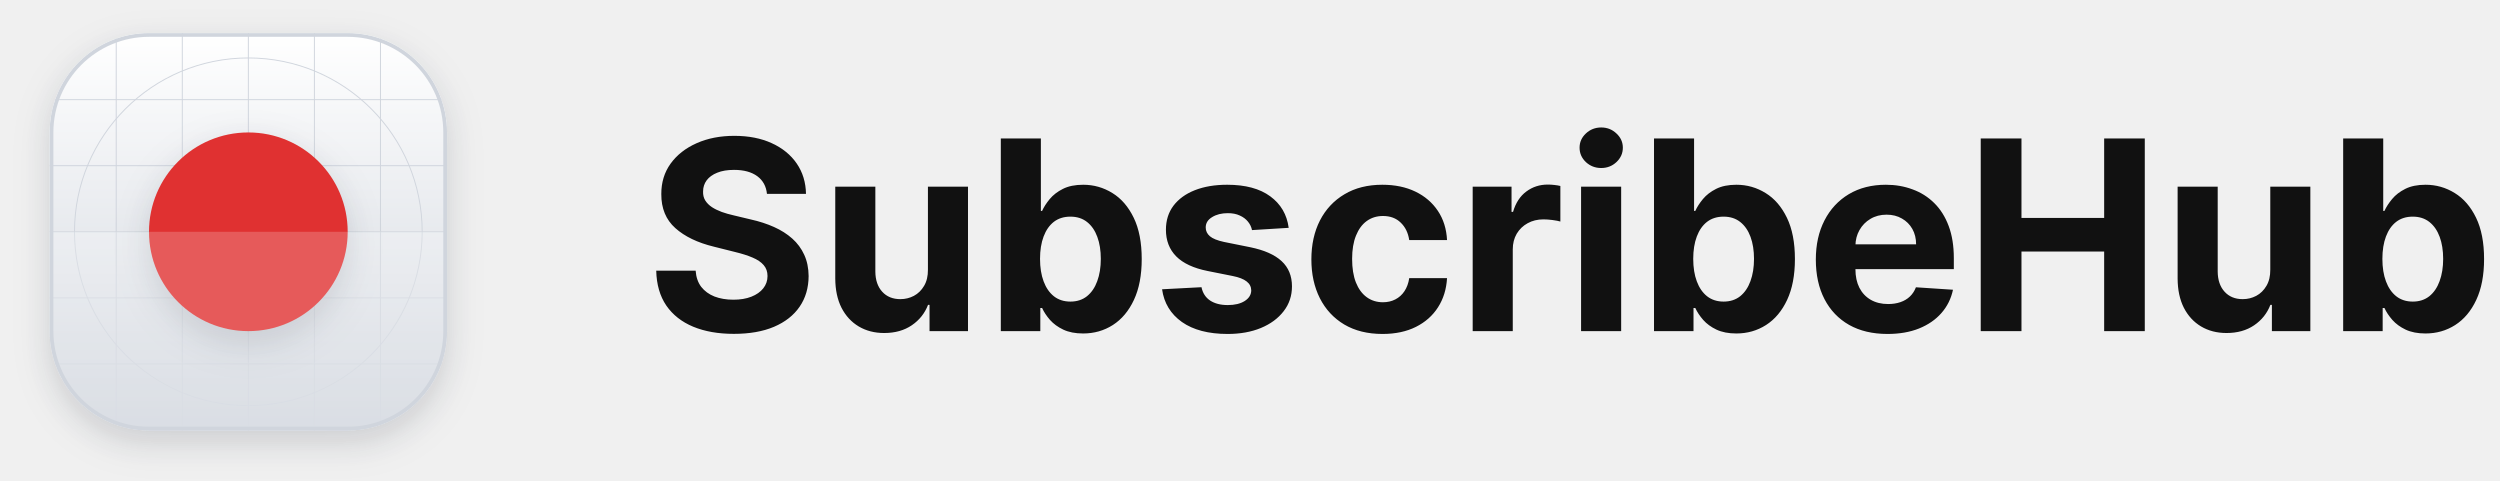
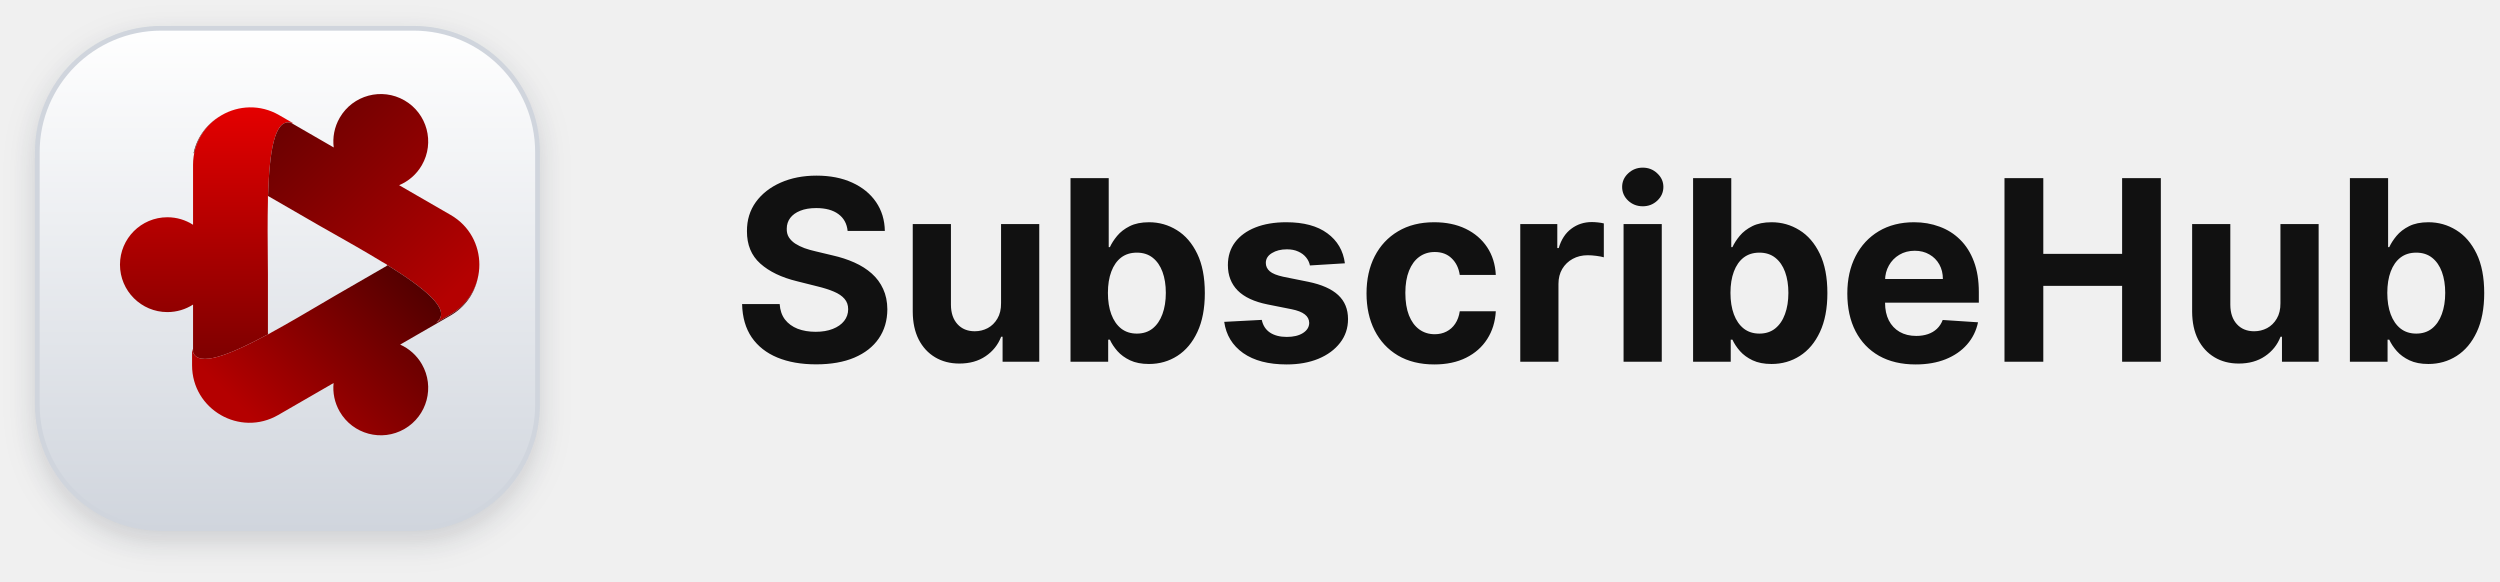
- <svg xmlns="http://www.w3.org/2000/svg" width="151" height="29" viewBox="0 0 151 29" fill="none">
-   <g filter="url(#filter0_dd_1_4204)">
-     <g clip-path="url(#clip0_1_4204)">
-       <rect x="3" y="2" width="24" height="24" rx="6" fill="white" />
-       <rect x="3" y="2" width="24" height="24" rx="6" fill="url(#paint0_linear_1_4204)" />
-       <path fill-rule="evenodd" clip-rule="evenodd" d="M15 3.529C9.217 3.529 4.529 8.217 4.529 14C4.529 19.783 9.217 24.471 15 24.471C20.783 24.471 25.471 19.783 25.471 14C25.471 8.217 20.783 3.529 15 3.529ZM4.471 14C4.471 8.185 9.185 3.471 15 3.471C20.815 3.471 25.529 8.185 25.529 14C25.529 19.815 20.815 24.529 15 24.529C9.185 24.529 4.471 19.815 4.471 14Z" fill="#D0D5DD" />
-       <path fill-rule="evenodd" clip-rule="evenodd" d="M15 11.058C13.375 11.058 12.058 12.376 12.058 14C12.058 15.625 13.375 16.942 15 16.942C16.625 16.942 17.942 15.625 17.942 14C17.942 12.376 16.625 11.058 15 11.058ZM12 14C12 12.343 13.343 11 15 11C16.657 11 18 12.343 18 14C18 15.657 16.657 17 15 17C13.343 17 12 15.657 12 14Z" fill="#D0D5DD" />
-       <path fill-rule="evenodd" clip-rule="evenodd" d="M15 11.99C13.89 11.99 12.99 12.89 12.99 14C12.99 15.11 13.89 16.009 15 16.009C16.11 16.009 17.01 15.11 17.01 14C17.01 12.89 16.11 11.99 15 11.99ZM12.932 14C12.932 12.858 13.858 11.932 15 11.932C16.142 11.932 17.068 12.858 17.068 14C17.068 15.142 16.142 16.068 15 16.068C13.858 16.068 12.932 15.142 12.932 14Z" fill="#D0D5DD" />
-       <path d="M14.971 2H15.029V26H14.971V2Z" fill="#D0D5DD" />
-       <path d="M27 13.971L27 14.029L3 14.029L3 13.971L27 13.971Z" fill="#D0D5DD" />
-       <path d="M22.951 2H23.01V26H22.951V2Z" fill="#D0D5DD" />
-       <path d="M10.981 2H11.039V26H10.981V2Z" fill="#D0D5DD" />
-       <path d="M18.961 2H19.019V26H18.961V2Z" fill="#D0D5DD" />
-       <path d="M6.99 2H7.049V26H6.99V2Z" fill="#D0D5DD" />
-       <path d="M27 21.951L27 22.009L3 22.009L3 21.951L27 21.951Z" fill="#D0D5DD" />
-       <path d="M27 9.98L27 10.039L3 10.039L3 9.98L27 9.98Z" fill="#D0D5DD" />
-       <path d="M27 17.961L27 18.019L3 18.019L3 17.961L27 17.961Z" fill="#D0D5DD" />
-       <path d="M27 5.99L27 6.048L3 6.048L3 5.99L27 5.99Z" fill="#D0D5DD" />
-       <g filter="url(#filter1_dd_1_4204)">
-         <circle cx="15" cy="14" r="6" fill="#E03131" />
-       </g>
-       <g filter="url(#filter2_b_1_4204)">
-         <path d="M3 14H27V16.4C27 19.76 27 21.441 26.346 22.724C25.771 23.853 24.853 24.771 23.724 25.346C22.441 26 20.76 26 17.4 26H12.6C9.24 26 7.56 26 6.276 25.346C5.147 24.771 4.229 23.853 3.654 22.724C3 21.441 3 19.76 3 16.4V14Z" fill="white" fill-opacity="0.2" />
-       </g>
-     </g>
-     <rect x="3.112" y="2.112" width="23.775" height="23.775" rx="5.888" stroke="#D0D5DD" stroke-width="0.225" />
+ <svg xmlns="http://www.w3.org/2000/svg" width="232" height="54" viewBox="0 0 232 54" fill="none">
+   <g filter="url(#filter0_dd_50_927)">
+     <rect x="-0.22" y="0.22" width="46.42" height="46.42" rx="11.495" transform="matrix(-1 -8.74228e-08 -8.74228e-08 1 49.6613 2.40392)" fill="white" />
+     <rect x="-0.22" y="0.22" width="46.42" height="46.42" rx="11.495" transform="matrix(-1 -8.74228e-08 -8.74228e-08 1 49.6613 2.40392)" fill="url(#paint0_linear_50_927)" />
+     <rect x="-0.22" y="0.22" width="46.42" height="46.42" rx="11.495" transform="matrix(-1 -8.74228e-08 -8.74228e-08 1 49.6613 2.40392)" stroke="#D0D5DD" stroke-width="0.439" />
  </g>
-   <path d="M46.324 11.71C46.278 11.252 46.083 10.896 45.739 10.642C45.394 10.388 44.926 10.261 44.335 10.261C43.934 10.261 43.595 10.318 43.318 10.432C43.042 10.542 42.83 10.695 42.682 10.892C42.538 11.089 42.466 11.312 42.466 11.562C42.458 11.771 42.502 11.953 42.597 12.108C42.695 12.263 42.83 12.398 43 12.511C43.17 12.621 43.367 12.718 43.591 12.801C43.814 12.881 44.053 12.949 44.307 13.006L45.352 13.256C45.86 13.369 46.326 13.521 46.75 13.71C47.174 13.9 47.542 14.133 47.852 14.409C48.163 14.686 48.403 15.011 48.574 15.386C48.748 15.761 48.837 16.191 48.841 16.676C48.837 17.388 48.655 18.006 48.295 18.528C47.939 19.047 47.424 19.451 46.75 19.739C46.08 20.023 45.271 20.165 44.324 20.165C43.385 20.165 42.566 20.021 41.869 19.733C41.176 19.445 40.635 19.019 40.244 18.454C39.858 17.886 39.655 17.184 39.636 16.347H42.017C42.044 16.737 42.155 17.062 42.352 17.324C42.553 17.581 42.82 17.776 43.153 17.909C43.49 18.038 43.871 18.102 44.295 18.102C44.712 18.102 45.074 18.042 45.381 17.921C45.691 17.799 45.932 17.631 46.102 17.415C46.273 17.199 46.358 16.951 46.358 16.671C46.358 16.409 46.28 16.189 46.125 16.011C45.974 15.833 45.75 15.682 45.455 15.557C45.163 15.432 44.805 15.318 44.381 15.216L43.114 14.898C42.133 14.659 41.358 14.286 40.79 13.778C40.222 13.271 39.939 12.587 39.943 11.727C39.939 11.023 40.127 10.407 40.506 9.881C40.888 9.354 41.413 8.943 42.08 8.648C42.746 8.352 43.504 8.205 44.352 8.205C45.216 8.205 45.97 8.352 46.614 8.648C47.261 8.943 47.765 9.354 48.125 9.881C48.485 10.407 48.67 11.017 48.682 11.71H46.324ZM56.047 16.284V11.273H58.467V20H56.144V18.415H56.053C55.856 18.926 55.528 19.337 55.07 19.648C54.615 19.958 54.06 20.114 53.405 20.114C52.822 20.114 52.308 19.981 51.865 19.716C51.422 19.451 51.075 19.074 50.825 18.585C50.579 18.097 50.454 17.511 50.45 16.829V11.273H52.871V16.398C52.874 16.913 53.013 17.32 53.285 17.619C53.558 17.919 53.924 18.068 54.382 18.068C54.674 18.068 54.947 18.002 55.2 17.869C55.454 17.733 55.659 17.532 55.814 17.267C55.973 17.002 56.051 16.674 56.047 16.284ZM60.449 20V8.364H62.869V12.739H62.943C63.049 12.504 63.203 12.265 63.403 12.023C63.608 11.777 63.873 11.572 64.199 11.409C64.528 11.242 64.938 11.159 65.426 11.159C66.062 11.159 66.65 11.326 67.188 11.659C67.725 11.989 68.155 12.487 68.477 13.153C68.799 13.816 68.96 14.648 68.96 15.648C68.96 16.621 68.803 17.443 68.489 18.114C68.178 18.78 67.754 19.286 67.216 19.631C66.682 19.972 66.083 20.142 65.421 20.142C64.951 20.142 64.551 20.064 64.222 19.909C63.896 19.754 63.629 19.559 63.42 19.324C63.212 19.085 63.053 18.845 62.943 18.602H62.835V20H60.449ZM62.818 15.636C62.818 16.155 62.89 16.608 63.034 16.994C63.178 17.381 63.386 17.682 63.659 17.898C63.932 18.11 64.263 18.216 64.653 18.216C65.047 18.216 65.381 18.108 65.653 17.892C65.926 17.672 66.133 17.369 66.273 16.983C66.417 16.593 66.489 16.144 66.489 15.636C66.489 15.133 66.419 14.689 66.278 14.307C66.138 13.924 65.932 13.625 65.659 13.409C65.386 13.193 65.051 13.085 64.653 13.085C64.26 13.085 63.926 13.189 63.653 13.398C63.385 13.606 63.178 13.902 63.034 14.284C62.89 14.667 62.818 15.117 62.818 15.636ZM77.837 13.761L75.621 13.898C75.583 13.708 75.501 13.538 75.376 13.386C75.251 13.231 75.087 13.108 74.882 13.017C74.681 12.922 74.441 12.875 74.16 12.875C73.785 12.875 73.469 12.954 73.212 13.114C72.954 13.269 72.825 13.477 72.825 13.739C72.825 13.947 72.909 14.123 73.075 14.267C73.242 14.411 73.528 14.527 73.933 14.614L75.513 14.932C76.361 15.106 76.994 15.386 77.41 15.773C77.827 16.159 78.035 16.667 78.035 17.296C78.035 17.867 77.867 18.369 77.53 18.801C77.197 19.233 76.738 19.57 76.155 19.812C75.575 20.051 74.907 20.171 74.149 20.171C72.994 20.171 72.073 19.93 71.388 19.449C70.706 18.964 70.306 18.305 70.189 17.472L72.57 17.347C72.642 17.699 72.816 17.968 73.092 18.153C73.369 18.335 73.723 18.426 74.155 18.426C74.579 18.426 74.92 18.345 75.178 18.182C75.439 18.015 75.572 17.801 75.575 17.54C75.572 17.32 75.479 17.14 75.297 17C75.115 16.856 74.835 16.746 74.456 16.671L72.945 16.369C72.092 16.199 71.458 15.903 71.041 15.483C70.628 15.062 70.422 14.527 70.422 13.875C70.422 13.314 70.573 12.831 70.876 12.426C71.183 12.021 71.613 11.708 72.166 11.489C72.723 11.269 73.374 11.159 74.121 11.159C75.223 11.159 76.09 11.392 76.723 11.858C77.359 12.324 77.731 12.958 77.837 13.761ZM83.503 20.171C82.609 20.171 81.84 19.981 81.196 19.602C80.556 19.22 80.063 18.689 79.719 18.011C79.378 17.333 79.207 16.553 79.207 15.671C79.207 14.777 79.38 13.992 79.724 13.318C80.073 12.64 80.567 12.112 81.207 11.733C81.847 11.35 82.609 11.159 83.492 11.159C84.253 11.159 84.919 11.297 85.492 11.574C86.063 11.85 86.516 12.239 86.849 12.739C87.183 13.239 87.367 13.826 87.401 14.5H85.117C85.052 14.064 84.882 13.714 84.605 13.449C84.332 13.18 83.974 13.046 83.531 13.046C83.156 13.046 82.829 13.148 82.548 13.352C82.272 13.553 82.056 13.847 81.901 14.233C81.745 14.619 81.668 15.087 81.668 15.636C81.668 16.193 81.743 16.667 81.895 17.057C82.05 17.447 82.268 17.744 82.548 17.949C82.829 18.153 83.156 18.256 83.531 18.256C83.808 18.256 84.056 18.199 84.276 18.085C84.499 17.972 84.683 17.807 84.827 17.591C84.974 17.371 85.071 17.108 85.117 16.801H87.401C87.363 17.468 87.181 18.055 86.855 18.562C86.533 19.066 86.088 19.46 85.52 19.744C84.952 20.028 84.279 20.171 83.503 20.171ZM88.95 20V11.273H91.297V12.796H91.388C91.547 12.254 91.814 11.845 92.189 11.568C92.564 11.288 92.996 11.148 93.484 11.148C93.606 11.148 93.736 11.155 93.876 11.171C94.017 11.186 94.14 11.206 94.246 11.233V13.381C94.132 13.347 93.975 13.316 93.774 13.29C93.573 13.263 93.39 13.25 93.223 13.25C92.867 13.25 92.549 13.328 92.269 13.483C91.992 13.634 91.772 13.847 91.609 14.119C91.45 14.392 91.371 14.706 91.371 15.062V20H88.95ZM95.497 20V11.273H97.918V20H95.497ZM96.713 10.148C96.353 10.148 96.044 10.028 95.787 9.79C95.533 9.547 95.406 9.258 95.406 8.92C95.406 8.587 95.533 8.301 95.787 8.062C96.044 7.82 96.353 7.699 96.713 7.699C97.073 7.699 97.38 7.82 97.633 8.062C97.891 8.301 98.02 8.587 98.02 8.92C98.02 9.258 97.891 9.547 97.633 9.79C97.38 10.028 97.073 10.148 96.713 10.148ZM99.902 20V8.364H102.322V12.739H102.396C102.502 12.504 102.656 12.265 102.857 12.023C103.061 11.777 103.326 11.572 103.652 11.409C103.982 11.242 104.391 11.159 104.879 11.159C105.516 11.159 106.103 11.326 106.641 11.659C107.179 11.989 107.608 12.487 107.93 13.153C108.252 13.816 108.413 14.648 108.413 15.648C108.413 16.621 108.256 17.443 107.942 18.114C107.631 18.78 107.207 19.286 106.669 19.631C106.135 19.972 105.536 20.142 104.874 20.142C104.404 20.142 104.004 20.064 103.675 19.909C103.349 19.754 103.082 19.559 102.874 19.324C102.665 19.085 102.506 18.845 102.396 18.602H102.288V20H99.902ZM102.271 15.636C102.271 16.155 102.343 16.608 102.487 16.994C102.631 17.381 102.839 17.682 103.112 17.898C103.385 18.11 103.716 18.216 104.107 18.216C104.5 18.216 104.834 18.108 105.107 17.892C105.379 17.672 105.586 17.369 105.726 16.983C105.87 16.593 105.942 16.144 105.942 15.636C105.942 15.133 105.872 14.689 105.732 14.307C105.591 13.924 105.385 13.625 105.112 13.409C104.839 13.193 104.504 13.085 104.107 13.085C103.713 13.085 103.379 13.189 103.107 13.398C102.838 13.606 102.631 13.902 102.487 14.284C102.343 14.667 102.271 15.117 102.271 15.636ZM114.006 20.171C113.108 20.171 112.335 19.989 111.688 19.625C111.044 19.258 110.547 18.739 110.199 18.068C109.85 17.394 109.676 16.597 109.676 15.676C109.676 14.778 109.85 13.991 110.199 13.312C110.547 12.634 111.038 12.106 111.67 11.727C112.307 11.348 113.053 11.159 113.909 11.159C114.485 11.159 115.021 11.252 115.517 11.438C116.017 11.619 116.453 11.894 116.824 12.261C117.199 12.629 117.491 13.091 117.699 13.648C117.907 14.201 118.011 14.848 118.011 15.591V16.256H110.642V14.756H115.733C115.733 14.407 115.657 14.098 115.506 13.829C115.354 13.561 115.144 13.35 114.875 13.199C114.61 13.044 114.301 12.966 113.949 12.966C113.581 12.966 113.256 13.051 112.972 13.222C112.691 13.388 112.472 13.614 112.312 13.898C112.153 14.178 112.072 14.491 112.068 14.835V16.261C112.068 16.693 112.148 17.066 112.307 17.381C112.47 17.695 112.699 17.938 112.994 18.108C113.29 18.278 113.64 18.364 114.045 18.364C114.314 18.364 114.561 18.326 114.784 18.25C115.008 18.174 115.199 18.061 115.358 17.909C115.517 17.758 115.638 17.572 115.722 17.352L117.96 17.5C117.847 18.038 117.614 18.508 117.261 18.909C116.913 19.307 116.462 19.617 115.909 19.841C115.36 20.061 114.725 20.171 114.006 20.171ZM119.636 20V8.364H122.097V13.165H127.091V8.364H129.545V20H127.091V15.193H122.097V20H119.636ZM137.125 16.284V11.273H139.545V20H137.222V18.415H137.131C136.934 18.926 136.606 19.337 136.148 19.648C135.693 19.958 135.138 20.114 134.483 20.114C133.9 20.114 133.386 19.981 132.943 19.716C132.5 19.451 132.153 19.074 131.903 18.585C131.657 18.097 131.532 17.511 131.528 16.829V11.273H133.949V16.398C133.953 16.913 134.091 17.32 134.364 17.619C134.636 17.919 135.002 18.068 135.46 18.068C135.752 18.068 136.025 18.002 136.278 17.869C136.532 17.733 136.737 17.532 136.892 17.267C137.051 17.002 137.129 16.674 137.125 16.284ZM141.527 20V8.364H143.947V12.739H144.021C144.127 12.504 144.281 12.265 144.482 12.023C144.686 11.777 144.951 11.572 145.277 11.409C145.607 11.242 146.016 11.159 146.504 11.159C147.141 11.159 147.728 11.326 148.266 11.659C148.804 11.989 149.233 12.487 149.555 13.153C149.877 13.816 150.038 14.648 150.038 15.648C150.038 16.621 149.881 17.443 149.567 18.114C149.256 18.78 148.832 19.286 148.294 19.631C147.76 19.972 147.161 20.142 146.499 20.142C146.029 20.142 145.629 20.064 145.3 19.909C144.974 19.754 144.707 19.559 144.499 19.324C144.29 19.085 144.131 18.845 144.021 18.602H143.913V20H141.527ZM143.896 15.636C143.896 16.155 143.968 16.608 144.112 16.994C144.256 17.381 144.464 17.682 144.737 17.898C145.01 18.11 145.341 18.216 145.732 18.216C146.125 18.216 146.459 18.108 146.732 17.892C147.004 17.672 147.211 17.369 147.351 16.983C147.495 16.593 147.567 16.144 147.567 15.636C147.567 15.133 147.497 14.689 147.357 14.307C147.216 13.924 147.01 13.625 146.737 13.409C146.464 13.193 146.129 13.085 145.732 13.085C145.338 13.085 145.004 13.189 144.732 13.398C144.463 13.606 144.256 13.902 144.112 14.284C143.968 14.667 143.896 15.117 143.896 15.636Z" fill="#111111" />
+   <path fill-rule="evenodd" clip-rule="evenodd" d="M24.774 31.075C21.233 32.973 18.423 34.065 17.915 32.686V28.264C17.228 28.706 16.411 28.962 15.534 28.962C13.104 28.962 11.134 26.992 11.134 24.561C11.134 22.131 13.104 20.161 15.534 20.161C16.411 20.161 17.228 20.417 17.915 20.86V15.297C17.915 11.197 22.354 8.634 25.905 10.684L27.21 11.437L27.175 11.44C27.136 11.427 27.097 11.415 27.057 11.403C25.494 10.925 25.008 13.968 24.878 18.114L24.863 18.106V18.658C24.821 20.424 24.835 22.363 24.854 24.301C24.857 24.662 24.86 25.034 24.863 25.414V30.943L24.882 30.932L24.882 31.03L24.774 31.092V31.075Z" fill="url(#paint1_linear_50_927)" />
+   <path fill-rule="evenodd" clip-rule="evenodd" d="M17.966 14.205L18.017 14.234C18.321 12.697 19.274 11.457 20.522 10.716C19.261 11.441 18.291 12.672 17.966 14.205ZM30.97 13.684L26.987 11.384C25.479 11.015 25.005 14.029 24.877 18.114L24.862 18.105V18.18L29.583 20.906C29.915 21.094 30.239 21.278 30.554 21.456C32.242 22.409 33.929 23.366 35.438 24.286L35.915 24.561L35.9 24.57C39.426 26.756 41.818 28.698 40.623 29.813C40.593 29.841 40.562 29.869 40.532 29.897L40.517 29.928L41.821 29.175C45.372 27.125 45.372 21.998 41.821 19.948L37.038 17.187C37.895 16.828 38.647 16.196 39.147 15.329C40.362 13.224 39.641 10.533 37.536 9.317C35.432 8.102 32.74 8.823 31.525 10.928C31.024 11.795 30.853 12.762 30.97 13.684Z" fill="url(#paint2_linear_50_927)" />
+   <path fill-rule="evenodd" clip-rule="evenodd" d="M37.134 31.978L41.796 29.287C43.197 28.478 44.045 27.191 44.341 25.802C44.024 27.148 43.184 28.388 41.821 29.175L40.516 29.928L40.532 29.897C40.562 29.869 40.592 29.841 40.622 29.813C41.81 28.705 39.454 26.779 35.963 24.609L35.87 24.662L35.889 24.673L31.102 27.438C30.773 27.631 30.453 27.819 30.142 28.002C28.474 28.987 26.801 29.969 25.251 30.816L24.773 31.092V31.075C21.116 33.035 18.239 34.136 17.871 32.543C17.861 32.503 17.852 32.462 17.844 32.422L17.824 32.393V33.9C17.824 38.001 22.263 40.564 25.815 38.513L30.958 35.544C30.865 36.434 31.043 37.361 31.525 38.195C32.74 40.3 35.431 41.021 37.536 39.806C39.641 38.59 40.362 35.899 39.147 33.794C38.665 32.96 37.951 32.343 37.134 31.978Z" fill="url(#paint3_linear_50_927)" />
+   <path d="M78.66 21.431C78.594 20.76 78.308 20.239 77.803 19.867C77.299 19.495 76.614 19.309 75.748 19.309C75.16 19.309 74.664 19.393 74.259 19.559C73.854 19.72 73.543 19.945 73.327 20.233C73.116 20.521 73.011 20.849 73.011 21.215C73 21.52 73.064 21.786 73.202 22.014C73.347 22.241 73.543 22.438 73.793 22.604C74.043 22.765 74.331 22.907 74.658 23.029C74.986 23.145 75.335 23.245 75.707 23.328L77.237 23.694C77.981 23.861 78.663 24.082 79.284 24.36C79.906 24.637 80.444 24.978 80.898 25.383C81.353 25.788 81.706 26.265 81.955 26.814C82.21 27.363 82.341 27.993 82.346 28.703C82.341 29.746 82.074 30.65 81.547 31.415C81.026 32.175 80.272 32.766 79.284 33.188C78.302 33.604 77.118 33.812 75.732 33.812C74.356 33.812 73.158 33.601 72.137 33.179C71.122 32.758 70.329 32.134 69.758 31.307C69.192 30.475 68.895 29.446 68.867 28.22H72.354C72.392 28.792 72.556 29.269 72.844 29.651C73.138 30.029 73.529 30.314 74.018 30.509C74.511 30.697 75.069 30.791 75.69 30.791C76.3 30.791 76.83 30.703 77.279 30.525C77.734 30.348 78.086 30.101 78.336 29.785C78.585 29.468 78.71 29.105 78.71 28.695C78.71 28.312 78.597 27.99 78.369 27.73C78.147 27.469 77.82 27.247 77.387 27.064C76.96 26.881 76.436 26.715 75.815 26.565L73.959 26.099C72.523 25.749 71.388 25.203 70.556 24.46C69.724 23.716 69.311 22.715 69.317 21.456C69.311 20.424 69.586 19.523 70.14 18.752C70.701 17.981 71.469 17.379 72.445 16.947C73.421 16.514 74.531 16.298 75.773 16.298C77.038 16.298 78.142 16.514 79.085 16.947C80.033 17.379 80.771 17.981 81.298 18.752C81.825 19.523 82.097 20.416 82.113 21.431H78.66ZM92.898 28.129V20.791H96.443V33.57H93.04V31.249H92.907C92.618 31.998 92.138 32.6 91.467 33.054C90.802 33.509 89.989 33.737 89.029 33.737C88.175 33.737 87.424 33.543 86.775 33.154C86.126 32.766 85.618 32.214 85.252 31.499C84.891 30.783 84.708 29.926 84.703 28.928V20.791H88.247V28.295C88.253 29.05 88.455 29.646 88.855 30.084C89.254 30.522 89.789 30.741 90.46 30.741C90.888 30.741 91.287 30.644 91.659 30.45C92.03 30.251 92.33 29.957 92.557 29.568C92.79 29.18 92.904 28.7 92.898 28.129ZM99.344 33.57V16.53H102.889V22.937H102.997C103.152 22.593 103.377 22.244 103.671 21.889C103.97 21.528 104.359 21.229 104.836 20.99C105.318 20.746 105.917 20.624 106.633 20.624C107.565 20.624 108.424 20.868 109.212 21.356C110 21.839 110.629 22.568 111.101 23.544C111.572 24.515 111.808 25.733 111.808 27.197C111.808 28.623 111.578 29.826 111.117 30.808C110.663 31.784 110.041 32.525 109.254 33.029C108.472 33.529 107.595 33.778 106.624 33.778C105.937 33.778 105.351 33.665 104.869 33.437C104.392 33.21 104.001 32.924 103.696 32.58C103.391 32.231 103.158 31.878 102.997 31.523H102.839V33.57H99.344ZM102.814 27.18C102.814 27.94 102.919 28.603 103.13 29.169C103.341 29.735 103.646 30.176 104.045 30.492C104.445 30.802 104.93 30.958 105.501 30.958C106.078 30.958 106.566 30.8 106.966 30.483C107.365 30.162 107.667 29.718 107.873 29.152C108.083 28.581 108.189 27.924 108.189 27.18C108.189 26.443 108.086 25.794 107.881 25.233C107.676 24.673 107.373 24.235 106.974 23.919C106.575 23.603 106.084 23.445 105.501 23.445C104.924 23.445 104.436 23.597 104.037 23.902C103.643 24.207 103.341 24.64 103.13 25.2C102.919 25.76 102.814 26.421 102.814 27.18ZM124.806 24.435L121.561 24.634C121.506 24.357 121.387 24.108 121.204 23.886C121.021 23.658 120.779 23.478 120.48 23.345C120.186 23.206 119.833 23.137 119.423 23.137C118.874 23.137 118.411 23.253 118.034 23.486C117.656 23.714 117.468 24.019 117.468 24.401C117.468 24.706 117.59 24.965 117.834 25.175C118.078 25.386 118.497 25.555 119.09 25.683L121.403 26.149C122.646 26.404 123.572 26.814 124.182 27.38C124.792 27.946 125.097 28.689 125.097 29.61C125.097 30.448 124.851 31.182 124.357 31.815C123.869 32.447 123.198 32.941 122.343 33.296C121.495 33.645 120.516 33.82 119.406 33.82C117.715 33.82 116.367 33.468 115.363 32.763C114.364 32.053 113.779 31.088 113.607 29.868L117.093 29.685C117.199 30.201 117.454 30.595 117.859 30.866C118.264 31.133 118.782 31.266 119.415 31.266C120.036 31.266 120.535 31.146 120.912 30.908C121.295 30.664 121.489 30.35 121.495 29.968C121.489 29.646 121.353 29.383 121.087 29.177C120.821 28.966 120.41 28.806 119.856 28.695L117.643 28.254C116.394 28.004 115.465 27.571 114.855 26.956C114.251 26.34 113.948 25.555 113.948 24.601C113.948 23.78 114.17 23.073 114.614 22.48C115.063 21.886 115.693 21.428 116.503 21.107C117.318 20.785 118.272 20.624 119.365 20.624C120.979 20.624 122.249 20.965 123.175 21.648C124.107 22.33 124.651 23.259 124.806 24.435ZM133.104 33.82C131.794 33.82 130.668 33.543 129.726 32.988C128.788 32.428 128.067 31.651 127.562 30.658C127.063 29.665 126.813 28.523 126.813 27.23C126.813 25.921 127.066 24.773 127.571 23.786C128.081 22.793 128.805 22.019 129.742 21.464C130.68 20.904 131.794 20.624 133.087 20.624C134.202 20.624 135.178 20.826 136.016 21.232C136.853 21.636 137.516 22.205 138.004 22.937C138.492 23.669 138.761 24.529 138.811 25.516H135.466C135.372 24.878 135.123 24.365 134.718 23.977C134.318 23.583 133.794 23.386 133.145 23.386C132.596 23.386 132.116 23.536 131.706 23.836C131.301 24.13 130.985 24.559 130.757 25.125C130.53 25.691 130.416 26.376 130.416 27.18C130.416 27.996 130.527 28.689 130.749 29.26C130.976 29.832 131.295 30.267 131.706 30.567C132.116 30.866 132.596 31.016 133.145 31.016C133.55 31.016 133.913 30.933 134.235 30.766C134.562 30.6 134.831 30.359 135.042 30.043C135.258 29.721 135.4 29.335 135.466 28.886H138.811C138.756 29.862 138.489 30.722 138.012 31.465C137.541 32.203 136.889 32.78 136.057 33.196C135.225 33.612 134.241 33.82 133.104 33.82ZM141.081 33.57V20.791H144.517V23.02H144.65C144.883 22.227 145.274 21.628 145.823 21.223C146.372 20.813 147.004 20.607 147.72 20.607C147.898 20.607 148.089 20.619 148.294 20.641C148.499 20.663 148.68 20.693 148.835 20.732V23.877C148.669 23.827 148.438 23.783 148.144 23.744C147.85 23.705 147.581 23.686 147.337 23.686C146.816 23.686 146.35 23.8 145.94 24.027C145.535 24.249 145.213 24.559 144.974 24.959C144.741 25.358 144.625 25.819 144.625 26.34V33.57H141.081ZM150.667 33.57V20.791H154.212V33.57H150.667ZM152.448 19.143C151.921 19.143 151.469 18.968 151.092 18.619C150.72 18.264 150.534 17.84 150.534 17.346C150.534 16.858 150.72 16.439 151.092 16.09C151.469 15.735 151.921 15.557 152.448 15.557C152.975 15.557 153.424 15.735 153.796 16.09C154.173 16.439 154.362 16.858 154.362 17.346C154.362 17.84 154.173 18.264 153.796 18.619C153.424 18.968 152.975 19.143 152.448 19.143ZM157.118 33.57V16.53H160.662V22.937H160.77C160.926 22.593 161.15 22.244 161.444 21.889C161.744 21.528 162.132 21.229 162.609 20.99C163.092 20.746 163.691 20.624 164.406 20.624C165.338 20.624 166.198 20.868 166.985 21.356C167.773 21.839 168.403 22.568 168.874 23.544C169.346 24.515 169.581 25.733 169.581 27.197C169.581 28.623 169.351 29.826 168.891 30.808C168.436 31.784 167.815 32.525 167.027 33.029C166.245 33.529 165.369 33.778 164.398 33.778C163.71 33.778 163.125 33.665 162.642 33.437C162.165 33.21 161.774 32.924 161.469 32.58C161.164 32.231 160.931 31.878 160.77 31.523H160.612V33.57H157.118ZM160.587 27.18C160.587 27.94 160.693 28.603 160.903 29.169C161.114 29.735 161.419 30.176 161.819 30.492C162.218 30.802 162.703 30.958 163.275 30.958C163.852 30.958 164.34 30.8 164.739 30.483C165.138 30.162 165.441 29.718 165.646 29.152C165.857 28.581 165.962 27.924 165.962 27.18C165.962 26.443 165.859 25.794 165.654 25.233C165.449 24.673 165.147 24.235 164.747 23.919C164.348 23.603 163.857 23.445 163.275 23.445C162.698 23.445 162.21 23.597 161.81 23.902C161.416 24.207 161.114 24.64 160.903 25.2C160.693 25.76 160.587 26.421 160.587 27.18ZM177.771 33.82C176.456 33.82 175.324 33.554 174.376 33.021C173.433 32.483 172.706 31.723 172.196 30.741C171.686 29.754 171.431 28.587 171.431 27.239C171.431 25.924 171.686 24.77 172.196 23.777C172.706 22.785 173.425 22.011 174.351 21.456C175.283 20.901 176.375 20.624 177.629 20.624C178.472 20.624 179.257 20.76 179.984 21.032C180.716 21.298 181.354 21.7 181.897 22.238C182.446 22.776 182.874 23.453 183.179 24.268C183.484 25.078 183.636 26.027 183.636 27.114V28.087H172.845V25.891H180.3C180.3 25.381 180.189 24.928 179.967 24.535C179.745 24.141 179.437 23.833 179.044 23.611C178.655 23.384 178.203 23.27 177.687 23.27C177.149 23.27 176.672 23.395 176.256 23.644C175.846 23.888 175.524 24.218 175.291 24.634C175.058 25.045 174.939 25.503 174.933 26.007V28.096C174.933 28.728 175.05 29.274 175.283 29.735C175.521 30.195 175.857 30.55 176.29 30.8C176.722 31.049 177.235 31.174 177.829 31.174C178.223 31.174 178.583 31.119 178.91 31.008C179.238 30.897 179.518 30.73 179.751 30.509C179.984 30.287 180.161 30.015 180.283 29.693L183.561 29.909C183.395 30.697 183.054 31.385 182.538 31.973C182.028 32.555 181.368 33.01 180.558 33.337C179.754 33.659 178.824 33.82 177.771 33.82ZM186.016 33.57V16.53H189.618V23.561H196.932V16.53H200.526V33.57H196.932V26.531H189.618V33.57H186.016ZM211.625 28.129V20.791H215.17V33.57H211.767V31.249H211.634C211.345 31.998 210.865 32.6 210.194 33.054C209.529 33.509 208.716 33.737 207.757 33.737C206.902 33.737 206.151 33.543 205.502 33.154C204.853 32.766 204.345 32.214 203.979 31.499C203.619 30.783 203.436 29.926 203.43 28.928V20.791H206.974V28.295C206.98 29.05 207.182 29.646 207.582 30.084C207.981 30.522 208.516 30.741 209.188 30.741C209.615 30.741 210.014 30.644 210.386 30.45C210.757 30.251 211.057 29.957 211.284 29.568C211.517 29.18 211.631 28.7 211.625 28.129ZM218.071 33.57V16.53H221.616V22.937H221.724C221.879 22.593 222.104 22.244 222.398 21.889C222.698 21.528 223.086 21.229 223.563 20.99C224.045 20.746 224.644 20.624 225.36 20.624C226.292 20.624 227.152 20.868 227.939 21.356C228.727 21.839 229.356 22.568 229.828 23.544C230.299 24.515 230.535 25.733 230.535 27.197C230.535 28.623 230.305 29.826 229.845 30.808C229.39 31.784 228.769 32.525 227.981 33.029C227.199 33.529 226.322 33.778 225.352 33.778C224.664 33.778 224.079 33.665 223.596 33.437C223.119 33.21 222.728 32.924 222.423 32.58C222.118 32.231 221.885 31.878 221.724 31.523H221.566V33.57H218.071ZM221.541 27.18C221.541 27.94 221.646 28.603 221.857 29.169C222.068 29.735 222.373 30.176 222.772 30.492C223.172 30.802 223.657 30.958 224.228 30.958C224.805 30.958 225.293 30.8 225.693 30.483C226.092 30.162 226.394 29.718 226.6 29.152C226.81 28.581 226.916 27.924 226.916 27.18C226.916 26.443 226.813 25.794 226.608 25.233C226.403 24.673 226.1 24.235 225.701 23.919C225.302 23.603 224.811 23.445 224.228 23.445C223.652 23.445 223.163 23.597 222.764 23.902C222.37 24.207 222.068 24.64 221.857 25.2C221.646 25.76 221.541 26.421 221.541 27.18Z" fill="#111111" />
  <defs>
-     <filter id="filter0_dd_1_4204" x="0.75" y="0.5" width="28.5" height="28.5" filterUnits="userSpaceOnUse" color-interpolation-filters="sRGB">
+     <filter id="filter0_dd_50_927" x="0.241" y="0.404" width="52.859" height="52.859" filterUnits="userSpaceOnUse" color-interpolation-filters="sRGB">
      <feFlood flood-opacity="0" result="BackgroundImageFix" />
      <feColorMatrix in="SourceAlpha" type="matrix" values="0 0 0 0 0 0 0 0 0 0 0 0 0 0 0 0 0 0 127 0" result="hardAlpha" />
-       <feOffset dy="0.75" />
-       <feGaussianBlur stdDeviation="0.75" />
+       <feOffset dy="1" />
+       <feGaussianBlur stdDeviation="1" />
      <feColorMatrix type="matrix" values="0 0 0 0 0.063 0 0 0 0 0.094 0 0 0 0 0.157 0 0 0 0.06 0" />
-       <feBlend mode="normal" in2="BackgroundImageFix" result="effect1_dropShadow_1_4204" />
+       <feBlend mode="normal" in2="BackgroundImageFix" result="effect1_dropShadow_50_927" />
      <feColorMatrix in="SourceAlpha" type="matrix" values="0 0 0 0 0 0 0 0 0 0 0 0 0 0 0 0 0 0 127 0" result="hardAlpha" />
-       <feOffset dy="0.75" />
-       <feGaussianBlur stdDeviation="1.125" />
+       <feOffset dy="1" />
+       <feGaussianBlur stdDeviation="1.5" />
      <feColorMatrix type="matrix" values="0 0 0 0 0.063 0 0 0 0 0.094 0 0 0 0 0.157 0 0 0 0.1 0" />
-       <feBlend mode="normal" in2="effect1_dropShadow_1_4204" result="effect2_dropShadow_1_4204" />
-       <feBlend mode="normal" in="SourceGraphic" in2="effect2_dropShadow_1_4204" result="shape" />
+       <feBlend mode="normal" in2="effect1_dropShadow_50_927" result="effect2_dropShadow_50_927" />
+       <feBlend mode="normal" in="SourceGraphic" in2="effect2_dropShadow_50_927" result="shape" />
    </filter>
-     <filter id="filter1_dd_1_4204" x="6.75" y="6.5" width="16.5" height="16.5" filterUnits="userSpaceOnUse" color-interpolation-filters="sRGB">
-       <feFlood flood-opacity="0" result="BackgroundImageFix" />
-       <feColorMatrix in="SourceAlpha" type="matrix" values="0 0 0 0 0 0 0 0 0 0 0 0 0 0 0 0 0 0 127 0" result="hardAlpha" />
-       <feOffset dy="0.75" />
-       <feGaussianBlur stdDeviation="0.75" />
-       <feColorMatrix type="matrix" values="0 0 0 0 0.063 0 0 0 0 0.094 0 0 0 0 0.157 0 0 0 0.06 0" />
-       <feBlend mode="normal" in2="BackgroundImageFix" result="effect1_dropShadow_1_4204" />
-       <feColorMatrix in="SourceAlpha" type="matrix" values="0 0 0 0 0 0 0 0 0 0 0 0 0 0 0 0 0 0 127 0" result="hardAlpha" />
-       <feOffset dy="0.75" />
-       <feGaussianBlur stdDeviation="1.125" />
-       <feColorMatrix type="matrix" values="0 0 0 0 0.063 0 0 0 0 0.094 0 0 0 0 0.157 0 0 0 0.1 0" />
-       <feBlend mode="normal" in2="effect1_dropShadow_1_4204" result="effect2_dropShadow_1_4204" />
-       <feBlend mode="normal" in="SourceGraphic" in2="effect2_dropShadow_1_4204" result="shape" />
-     </filter>
-     <filter id="filter2_b_1_4204" x="-0.75" y="10.25" width="31.5" height="19.5" filterUnits="userSpaceOnUse" color-interpolation-filters="sRGB">
-       <feFlood flood-opacity="0" result="BackgroundImageFix" />
-       <feGaussianBlur in="BackgroundImageFix" stdDeviation="1.875" />
-       <feComposite in2="SourceAlpha" operator="in" result="effect1_backgroundBlur_1_4204" />
-       <feBlend mode="normal" in="SourceGraphic" in2="effect1_backgroundBlur_1_4204" result="shape" />
-     </filter>
-     <linearGradient id="paint0_linear_1_4204" x1="15" y1="2" x2="15" y2="26" gradientUnits="userSpaceOnUse">
+     <linearGradient id="paint0_linear_50_927" x1="23.43" y1="0" x2="23.43" y2="46.859" gradientUnits="userSpaceOnUse">
      <stop stop-color="white" />
      <stop offset="1" stop-color="#D0D5DD" />
    </linearGradient>
-     <clipPath id="clip0_1_4204">
-       <rect x="3" y="2" width="24" height="24" rx="6" fill="white" />
-     </clipPath>
+     <linearGradient id="paint1_linear_50_927" x1="22.562" y1="33.306" x2="22.562" y2="9.963" gradientUnits="userSpaceOnUse">
+       <stop stop-color="#7E0000" />
+       <stop offset="1" stop-color="#E40000" />
+     </linearGradient>
+     <linearGradient id="paint2_linear_50_927" x1="41.842" y1="27.224" x2="23.29" y2="8.672" gradientUnits="userSpaceOnUse">
+       <stop stop-color="#B40101" />
+       <stop offset="1" stop-color="#5E0101" />
+     </linearGradient>
+     <linearGradient id="paint3_linear_50_927" x1="23.77" y1="39.235" x2="38.395" y2="24.609" gradientUnits="userSpaceOnUse">
+       <stop stop-color="#B40000" />
+       <stop offset="1" stop-color="#4E0000" />
+     </linearGradient>
  </defs>
</svg>
